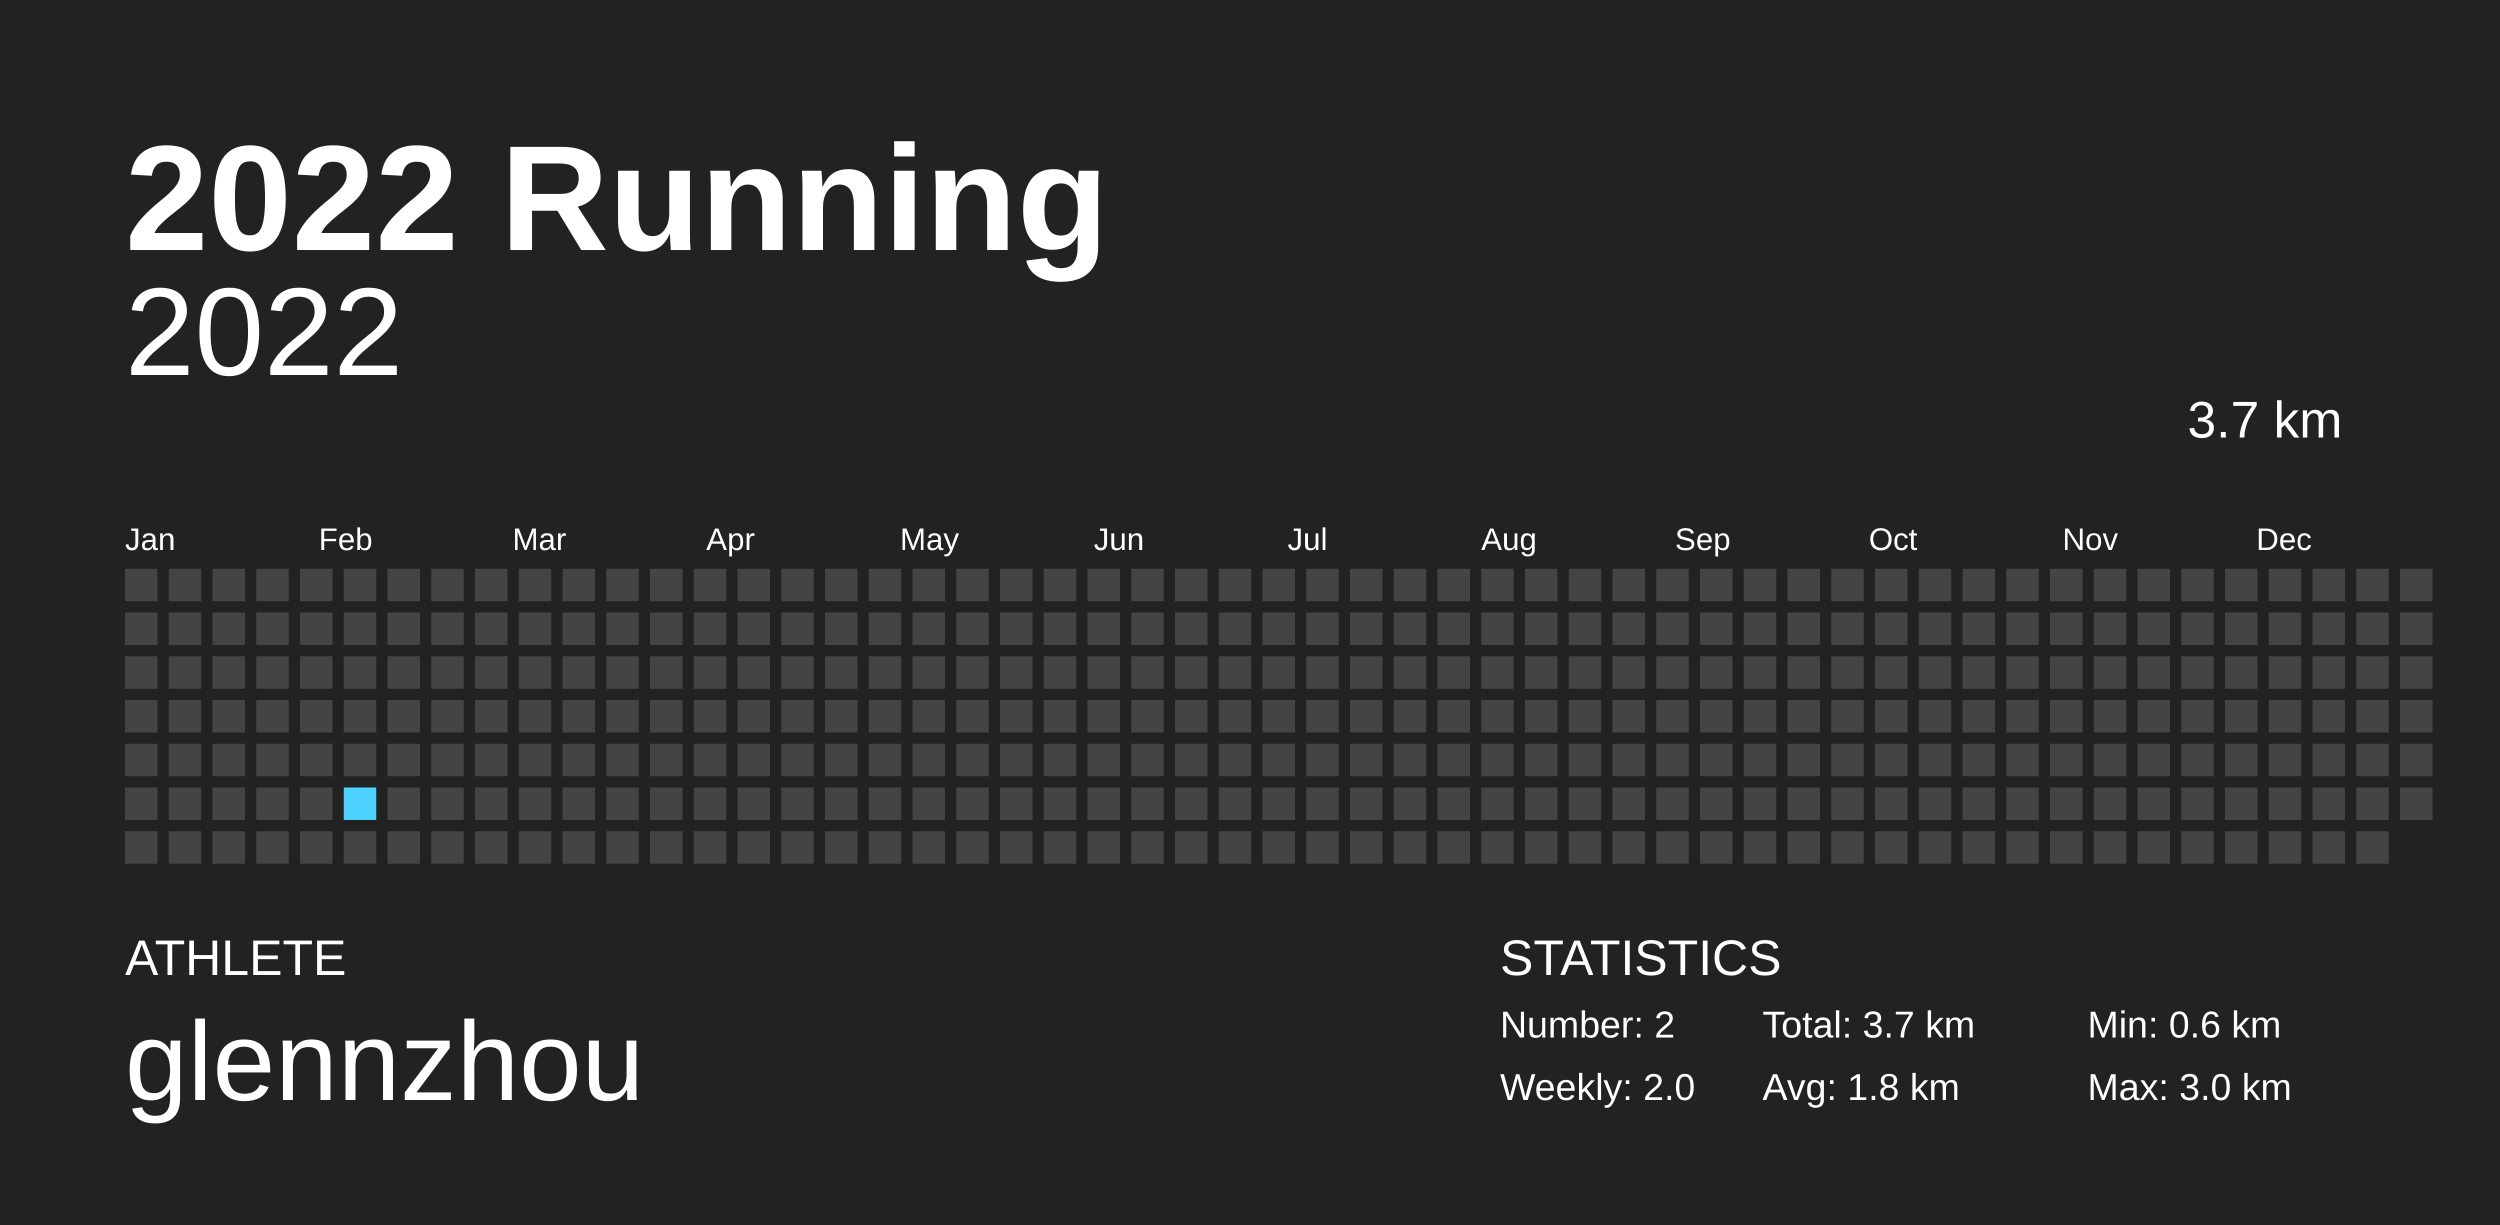
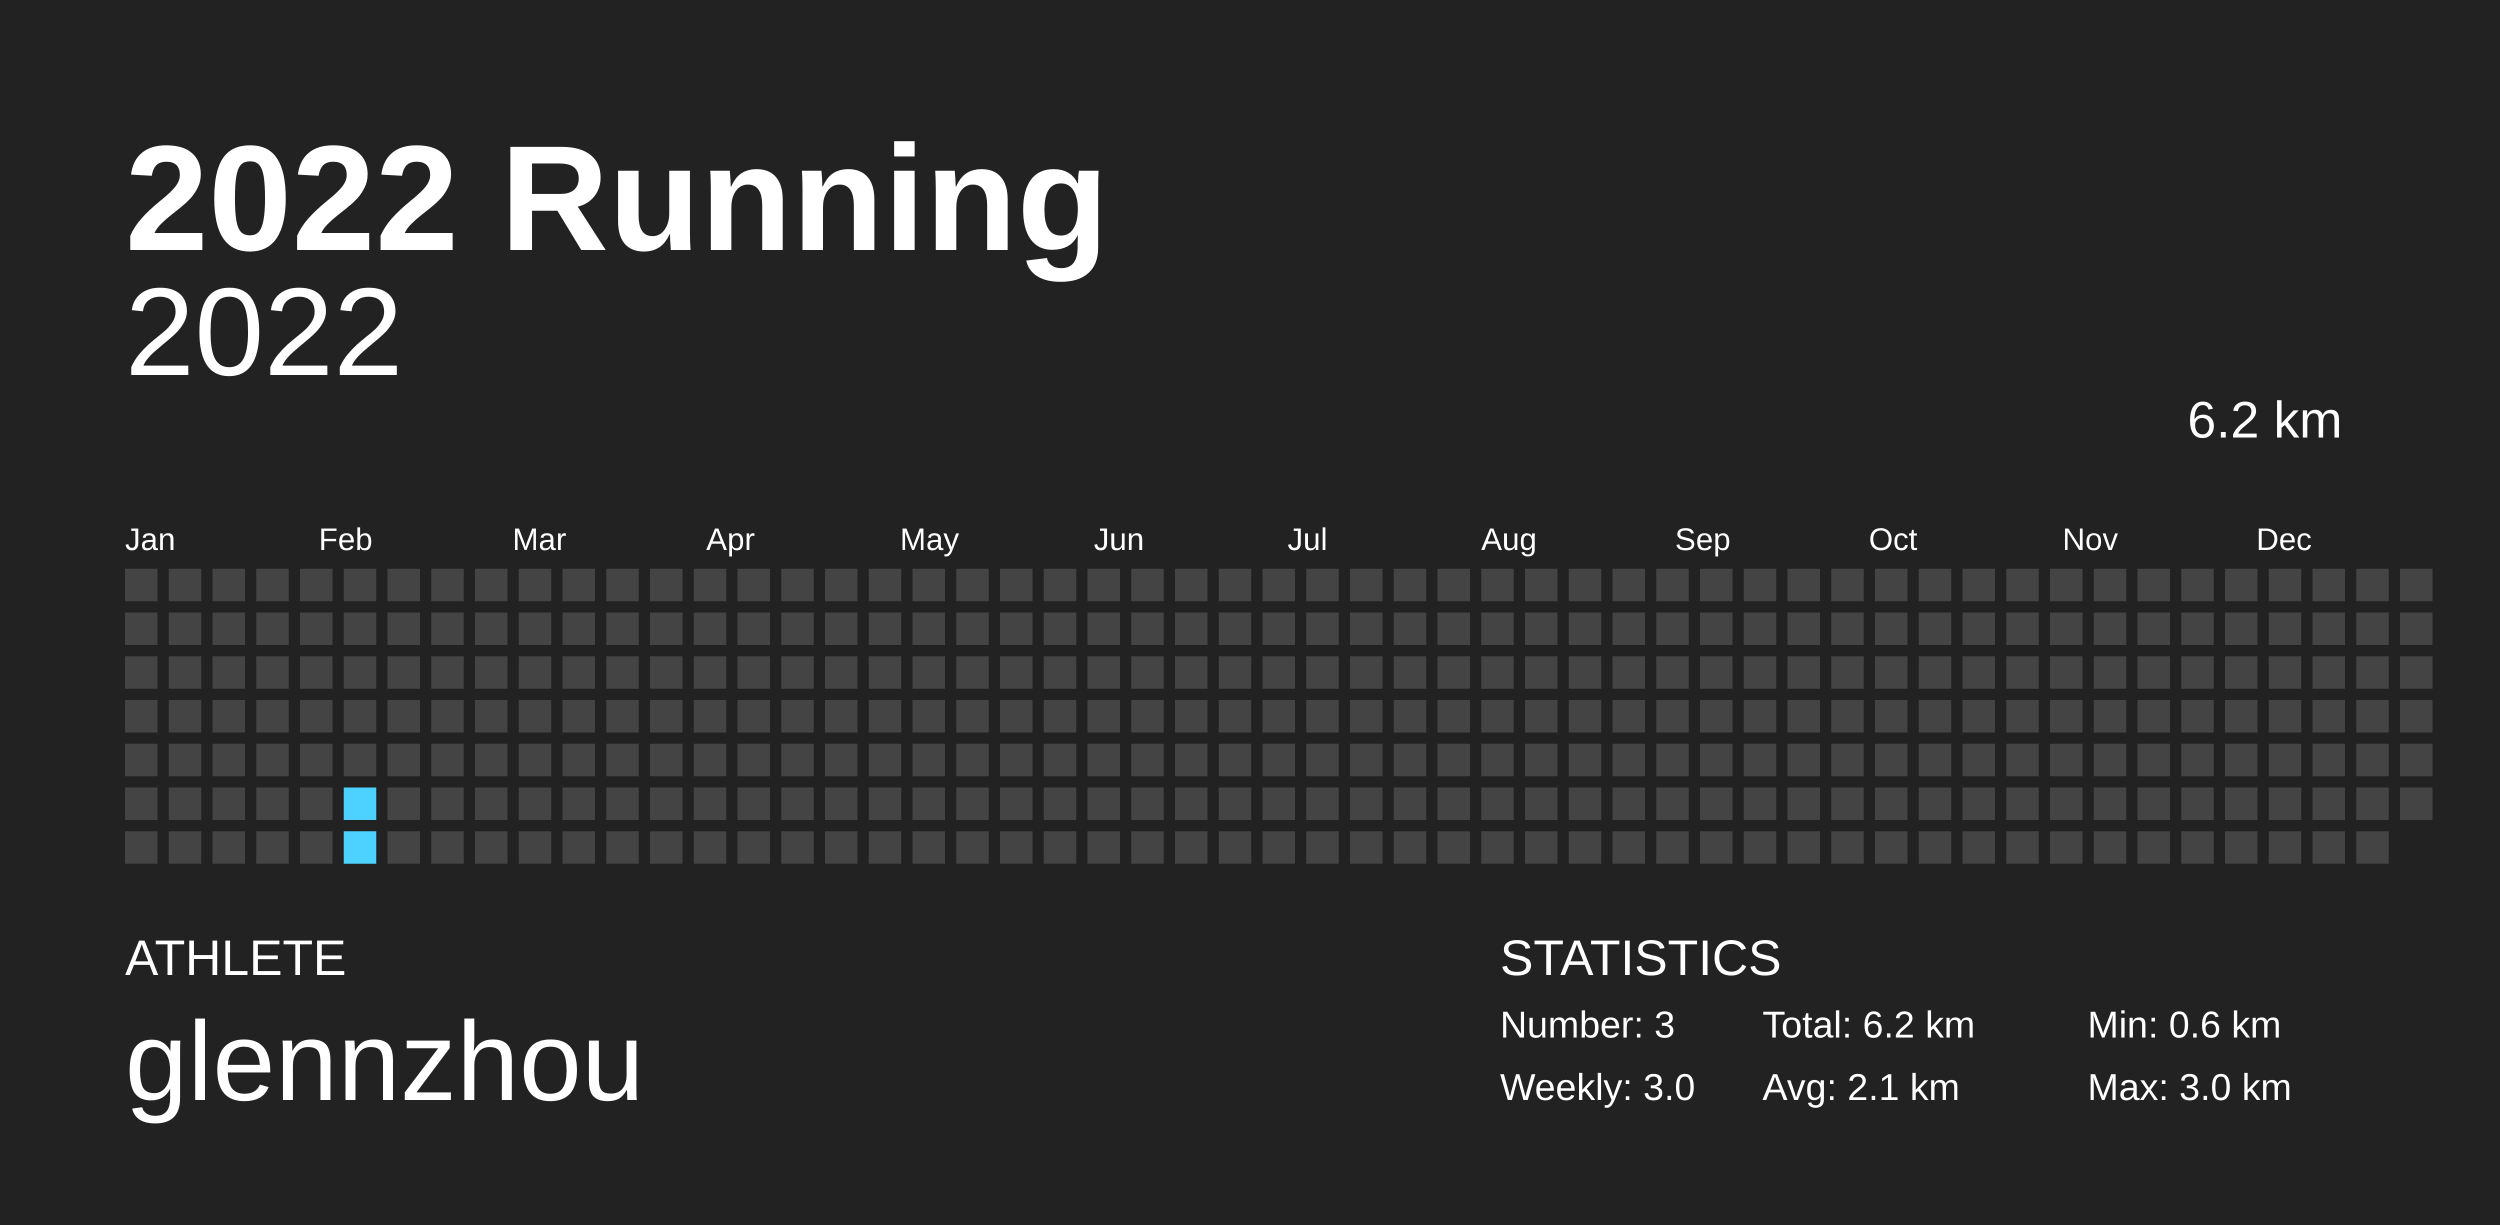
<svg xmlns="http://www.w3.org/2000/svg" baseProfile="full" height="98mm" version="1.1" viewBox="0,0,200,98" width="200mm">
  <defs />
  <rect fill="#222222" height="98" width="200" x="0" y="0" />
  <text fill="#FFFFFF" style="font-size:12px; font-family:Arial; font-weight:bold;" x="10" y="20">2022 Running</text>
  <text fill="#FFFFFF" style="font-size:4px; font-family:Arial" x="10" y="78">ATHLETE</text>
  <text fill="#FFFFFF" style="font-size:9px; font-family:Arial" x="10" y="88">glennzhou</text>
  <text fill="#FFFFFF" style="font-size:4px; font-family:Arial" x="120" y="78">STATISTICS</text>
-   <text fill="#FFFFFF" style="font-size:3px; font-family:Arial" x="120" y="83">Number: 2</text>
-   <text fill="#FFFFFF" style="font-size:3px; font-family:Arial" x="120" y="88">Weekly: 2.0</text>
-   <text fill="#FFFFFF" style="font-size:3px; font-family:Arial" x="141" y="83">Total: 3.7 km</text>
-   <text fill="#FFFFFF" style="font-size:3px; font-family:Arial" x="141" y="88">Avg: 1.8 km</text>
+   <text fill="#FFFFFF" style="font-size:3px; font-family:Arial" x="120" y="83">Number: 3</text>
+   <text fill="#FFFFFF" style="font-size:3px; font-family:Arial" x="120" y="88">Weekly: 3.0</text>
+   <text fill="#FFFFFF" style="font-size:3px; font-family:Arial" x="141" y="83">Total: 6.2 km</text>
+   <text fill="#FFFFFF" style="font-size:3px; font-family:Arial" x="141" y="88">Avg: 2.1 km</text>
  <text fill="#FFFFFF" style="font-size:3px; font-family:Arial" x="167" y="83">Min: 0.6 km</text>
  <text fill="#FFFFFF" style="font-size:3px; font-family:Arial" x="167" y="88">Max: 3.0 km</text>
  <text alignment-baseline="hanging" fill="#FFFFFF" style="font-size:10.0px; font-family:Arial;" x="10" y="30">2022</text>
-   <text alignment-baseline="hanging" fill="#FFFFFF" style="font-size:4.125px; font-family:Arial;" x="175" y="35">3.7 km</text>
+   <text alignment-baseline="hanging" fill="#FFFFFF" style="font-size:4.125px; font-family:Arial;" x="175" y="35">6.2 km</text>
  <text fill="#FFFFFF" style="font-size:2.5px; font-family:Arial" x="10.0" y="44">Jan</text>
  <text fill="#FFFFFF" style="font-size:2.5px; font-family:Arial" x="25.5" y="44">Feb</text>
  <text fill="#FFFFFF" style="font-size:2.5px; font-family:Arial" x="41.0" y="44">Mar</text>
  <text fill="#FFFFFF" style="font-size:2.5px; font-family:Arial" x="56.5" y="44">Apr</text>
  <text fill="#FFFFFF" style="font-size:2.5px; font-family:Arial" x="72.0" y="44">May</text>
  <text fill="#FFFFFF" style="font-size:2.5px; font-family:Arial" x="87.5" y="44">Jun</text>
  <text fill="#FFFFFF" style="font-size:2.5px; font-family:Arial" x="103.0" y="44">Jul</text>
  <text fill="#FFFFFF" style="font-size:2.5px; font-family:Arial" x="118.5" y="44">Aug</text>
  <text fill="#FFFFFF" style="font-size:2.5px; font-family:Arial" x="134.0" y="44">Sep</text>
  <text fill="#FFFFFF" style="font-size:2.5px; font-family:Arial" x="149.5" y="44">Oct</text>
  <text fill="#FFFFFF" style="font-size:2.5px; font-family:Arial" x="165.0" y="44">Nov</text>
  <text fill="#FFFFFF" style="font-size:2.5px; font-family:Arial" x="180.5" y="44">Dec</text>
  <rect fill="#444444" height="2.6" width="2.6" x="10.0" y="45.5" />
  <rect fill="#444444" height="2.6" width="2.6" x="10.0" y="49.0" />
  <rect fill="#444444" height="2.6" width="2.6" x="10.0" y="52.5" />
  <rect fill="#444444" height="2.6" width="2.6" x="10.0" y="56.0" />
  <rect fill="#444444" height="2.6" width="2.6" x="10.0" y="59.5" />
  <rect fill="#444444" height="2.6" width="2.6" x="10.0" y="63.0" />
  <rect fill="#444444" height="2.6" width="2.6" x="10.0" y="66.5" />
  <rect fill="#444444" height="2.6" width="2.6" x="13.5" y="45.5" />
  <rect fill="#444444" height="2.6" width="2.6" x="13.5" y="49.0" />
  <rect fill="#444444" height="2.6" width="2.6" x="13.5" y="52.5" />
  <rect fill="#444444" height="2.6" width="2.6" x="13.5" y="56.0" />
  <rect fill="#444444" height="2.6" width="2.6" x="13.5" y="59.5" />
  <rect fill="#444444" height="2.6" width="2.6" x="13.5" y="63.0" />
  <rect fill="#444444" height="2.6" width="2.6" x="13.5" y="66.5" />
  <rect fill="#444444" height="2.6" width="2.6" x="17.0" y="45.5" />
  <rect fill="#444444" height="2.6" width="2.6" x="17.0" y="49.0" />
  <rect fill="#444444" height="2.6" width="2.6" x="17.0" y="52.5" />
  <rect fill="#444444" height="2.6" width="2.6" x="17.0" y="56.0" />
  <rect fill="#444444" height="2.6" width="2.6" x="17.0" y="59.5" />
  <rect fill="#444444" height="2.6" width="2.6" x="17.0" y="63.0" />
  <rect fill="#444444" height="2.6" width="2.6" x="17.0" y="66.5" />
  <rect fill="#444444" height="2.6" width="2.6" x="20.5" y="45.5" />
  <rect fill="#444444" height="2.6" width="2.6" x="20.5" y="49.0" />
  <rect fill="#444444" height="2.6" width="2.6" x="20.5" y="52.5" />
  <rect fill="#444444" height="2.6" width="2.6" x="20.5" y="56.0" />
  <rect fill="#444444" height="2.6" width="2.6" x="20.5" y="59.5" />
  <rect fill="#444444" height="2.6" width="2.6" x="20.5" y="63.0" />
  <rect fill="#444444" height="2.6" width="2.6" x="20.5" y="66.5" />
  <rect fill="#444444" height="2.6" width="2.6" x="24.0" y="45.5" />
  <rect fill="#444444" height="2.6" width="2.6" x="24.0" y="49.0" />
  <rect fill="#444444" height="2.6" width="2.6" x="24.0" y="52.5" />
  <rect fill="#444444" height="2.6" width="2.6" x="24.0" y="56.0" />
  <rect fill="#444444" height="2.6" width="2.6" x="24.0" y="59.5" />
  <rect fill="#444444" height="2.6" width="2.6" x="24.0" y="63.0" />
  <rect fill="#444444" height="2.6" width="2.6" x="24.0" y="66.5" />
  <rect fill="#444444" height="2.6" width="2.6" x="27.5" y="45.5" />
  <rect fill="#444444" height="2.6" width="2.6" x="27.5" y="49.0" />
  <rect fill="#444444" height="2.6" width="2.6" x="27.5" y="52.5" />
  <rect fill="#444444" height="2.6" width="2.6" x="27.5" y="56.0" />
  <rect fill="#444444" height="2.6" width="2.6" x="27.5" y="59.5" />
-   <rect fill="#4DD2FF" height="2.6" width="2.6" x="27.5" y="63.0" />
-   <rect fill="#444444" height="2.6" width="2.6" x="27.5" y="66.5" />
+   <rect fill="#4dd2ff" height="2.6" width="2.6" x="27.5" y="63.0" />
+   <rect fill="#4dd2ff" height="2.6" width="2.6" x="27.5" y="66.5" />
  <rect fill="#444444" height="2.6" width="2.6" x="31.0" y="45.5" />
  <rect fill="#444444" height="2.6" width="2.6" x="31.0" y="49.0" />
  <rect fill="#444444" height="2.6" width="2.6" x="31.0" y="52.5" />
  <rect fill="#444444" height="2.6" width="2.6" x="31.0" y="56.0" />
  <rect fill="#444444" height="2.6" width="2.6" x="31.0" y="59.5" />
  <rect fill="#444444" height="2.6" width="2.6" x="31.0" y="63.0" />
  <rect fill="#444444" height="2.6" width="2.6" x="31.0" y="66.5" />
  <rect fill="#444444" height="2.6" width="2.6" x="34.5" y="45.5" />
  <rect fill="#444444" height="2.6" width="2.6" x="34.5" y="49.0" />
  <rect fill="#444444" height="2.6" width="2.6" x="34.5" y="52.5" />
  <rect fill="#444444" height="2.6" width="2.6" x="34.5" y="56.0" />
  <rect fill="#444444" height="2.6" width="2.6" x="34.5" y="59.5" />
  <rect fill="#444444" height="2.6" width="2.6" x="34.5" y="63.0" />
  <rect fill="#444444" height="2.6" width="2.6" x="34.5" y="66.5" />
  <rect fill="#444444" height="2.6" width="2.6" x="38.0" y="45.5" />
  <rect fill="#444444" height="2.6" width="2.6" x="38.0" y="49.0" />
  <rect fill="#444444" height="2.6" width="2.6" x="38.0" y="52.5" />
  <rect fill="#444444" height="2.6" width="2.6" x="38.0" y="56.0" />
  <rect fill="#444444" height="2.6" width="2.6" x="38.0" y="59.5" />
  <rect fill="#444444" height="2.6" width="2.6" x="38.0" y="63.0" />
  <rect fill="#444444" height="2.6" width="2.6" x="38.0" y="66.5" />
  <rect fill="#444444" height="2.6" width="2.6" x="41.5" y="45.5" />
  <rect fill="#444444" height="2.6" width="2.6" x="41.5" y="49.0" />
  <rect fill="#444444" height="2.6" width="2.6" x="41.5" y="52.5" />
  <rect fill="#444444" height="2.6" width="2.6" x="41.5" y="56.0" />
  <rect fill="#444444" height="2.6" width="2.6" x="41.5" y="59.5" />
  <rect fill="#444444" height="2.6" width="2.6" x="41.5" y="63.0" />
  <rect fill="#444444" height="2.6" width="2.6" x="41.5" y="66.5" />
  <rect fill="#444444" height="2.6" width="2.6" x="45.0" y="45.5" />
  <rect fill="#444444" height="2.6" width="2.6" x="45.0" y="49.0" />
  <rect fill="#444444" height="2.6" width="2.6" x="45.0" y="52.5" />
  <rect fill="#444444" height="2.6" width="2.6" x="45.0" y="56.0" />
  <rect fill="#444444" height="2.6" width="2.6" x="45.0" y="59.5" />
  <rect fill="#444444" height="2.6" width="2.6" x="45.0" y="63.0" />
  <rect fill="#444444" height="2.6" width="2.6" x="45.0" y="66.5" />
  <rect fill="#444444" height="2.6" width="2.6" x="48.5" y="45.5" />
  <rect fill="#444444" height="2.6" width="2.6" x="48.5" y="49.0" />
  <rect fill="#444444" height="2.6" width="2.6" x="48.5" y="52.5" />
  <rect fill="#444444" height="2.6" width="2.6" x="48.5" y="56.0" />
  <rect fill="#444444" height="2.6" width="2.6" x="48.5" y="59.5" />
  <rect fill="#444444" height="2.6" width="2.6" x="48.5" y="63.0" />
  <rect fill="#444444" height="2.6" width="2.6" x="48.5" y="66.5" />
  <rect fill="#444444" height="2.6" width="2.6" x="52.0" y="45.5" />
  <rect fill="#444444" height="2.6" width="2.6" x="52.0" y="49.0" />
  <rect fill="#444444" height="2.6" width="2.6" x="52.0" y="52.5" />
  <rect fill="#444444" height="2.6" width="2.6" x="52.0" y="56.0" />
  <rect fill="#444444" height="2.6" width="2.6" x="52.0" y="59.5" />
  <rect fill="#444444" height="2.6" width="2.6" x="52.0" y="63.0" />
  <rect fill="#444444" height="2.6" width="2.6" x="52.0" y="66.5" />
  <rect fill="#444444" height="2.6" width="2.6" x="55.5" y="45.5" />
  <rect fill="#444444" height="2.6" width="2.6" x="55.5" y="49.0" />
  <rect fill="#444444" height="2.6" width="2.6" x="55.5" y="52.5" />
  <rect fill="#444444" height="2.6" width="2.6" x="55.5" y="56.0" />
  <rect fill="#444444" height="2.6" width="2.6" x="55.5" y="59.5" />
  <rect fill="#444444" height="2.6" width="2.6" x="55.5" y="63.0" />
  <rect fill="#444444" height="2.6" width="2.6" x="55.5" y="66.5" />
  <rect fill="#444444" height="2.6" width="2.6" x="59.0" y="45.5" />
  <rect fill="#444444" height="2.6" width="2.6" x="59.0" y="49.0" />
  <rect fill="#444444" height="2.6" width="2.6" x="59.0" y="52.5" />
  <rect fill="#444444" height="2.6" width="2.6" x="59.0" y="56.0" />
  <rect fill="#444444" height="2.6" width="2.6" x="59.0" y="59.5" />
  <rect fill="#444444" height="2.6" width="2.6" x="59.0" y="63.0" />
  <rect fill="#444444" height="2.6" width="2.6" x="59.0" y="66.5" />
  <rect fill="#444444" height="2.6" width="2.6" x="62.5" y="45.5" />
  <rect fill="#444444" height="2.6" width="2.6" x="62.5" y="49.0" />
  <rect fill="#444444" height="2.6" width="2.6" x="62.5" y="52.5" />
  <rect fill="#444444" height="2.6" width="2.6" x="62.5" y="56.0" />
  <rect fill="#444444" height="2.6" width="2.6" x="62.5" y="59.5" />
  <rect fill="#444444" height="2.6" width="2.6" x="62.5" y="63.0" />
  <rect fill="#444444" height="2.6" width="2.6" x="62.5" y="66.5" />
  <rect fill="#444444" height="2.6" width="2.6" x="66.0" y="45.5" />
  <rect fill="#444444" height="2.6" width="2.6" x="66.0" y="49.0" />
  <rect fill="#444444" height="2.6" width="2.6" x="66.0" y="52.5" />
  <rect fill="#444444" height="2.6" width="2.6" x="66.0" y="56.0" />
  <rect fill="#444444" height="2.6" width="2.6" x="66.0" y="59.5" />
  <rect fill="#444444" height="2.6" width="2.6" x="66.0" y="63.0" />
  <rect fill="#444444" height="2.6" width="2.6" x="66.0" y="66.5" />
  <rect fill="#444444" height="2.6" width="2.6" x="69.5" y="45.5" />
  <rect fill="#444444" height="2.6" width="2.6" x="69.5" y="49.0" />
  <rect fill="#444444" height="2.6" width="2.6" x="69.5" y="52.5" />
  <rect fill="#444444" height="2.6" width="2.6" x="69.5" y="56.0" />
  <rect fill="#444444" height="2.6" width="2.6" x="69.5" y="59.5" />
  <rect fill="#444444" height="2.6" width="2.6" x="69.5" y="63.0" />
  <rect fill="#444444" height="2.6" width="2.6" x="69.5" y="66.5" />
  <rect fill="#444444" height="2.6" width="2.6" x="73.0" y="45.5" />
  <rect fill="#444444" height="2.6" width="2.6" x="73.0" y="49.0" />
  <rect fill="#444444" height="2.6" width="2.6" x="73.0" y="52.5" />
  <rect fill="#444444" height="2.6" width="2.6" x="73.0" y="56.0" />
  <rect fill="#444444" height="2.6" width="2.6" x="73.0" y="59.5" />
  <rect fill="#444444" height="2.6" width="2.6" x="73.0" y="63.0" />
  <rect fill="#444444" height="2.6" width="2.6" x="73.0" y="66.5" />
  <rect fill="#444444" height="2.6" width="2.6" x="76.5" y="45.5" />
  <rect fill="#444444" height="2.6" width="2.6" x="76.5" y="49.0" />
  <rect fill="#444444" height="2.6" width="2.6" x="76.5" y="52.5" />
  <rect fill="#444444" height="2.6" width="2.6" x="76.5" y="56.0" />
  <rect fill="#444444" height="2.6" width="2.6" x="76.5" y="59.5" />
  <rect fill="#444444" height="2.6" width="2.6" x="76.5" y="63.0" />
  <rect fill="#444444" height="2.6" width="2.6" x="76.5" y="66.5" />
  <rect fill="#444444" height="2.6" width="2.6" x="80.0" y="45.5" />
  <rect fill="#444444" height="2.6" width="2.6" x="80.0" y="49.0" />
  <rect fill="#444444" height="2.6" width="2.6" x="80.0" y="52.5" />
  <rect fill="#444444" height="2.6" width="2.6" x="80.0" y="56.0" />
  <rect fill="#444444" height="2.6" width="2.6" x="80.0" y="59.5" />
  <rect fill="#444444" height="2.6" width="2.6" x="80.0" y="63.0" />
  <rect fill="#444444" height="2.6" width="2.6" x="80.0" y="66.5" />
  <rect fill="#444444" height="2.6" width="2.6" x="83.5" y="45.5" />
  <rect fill="#444444" height="2.6" width="2.6" x="83.5" y="49.0" />
  <rect fill="#444444" height="2.6" width="2.6" x="83.5" y="52.5" />
  <rect fill="#444444" height="2.6" width="2.6" x="83.5" y="56.0" />
  <rect fill="#444444" height="2.6" width="2.6" x="83.5" y="59.5" />
  <rect fill="#444444" height="2.6" width="2.6" x="83.5" y="63.0" />
  <rect fill="#444444" height="2.6" width="2.6" x="83.5" y="66.5" />
  <rect fill="#444444" height="2.6" width="2.6" x="87.0" y="45.5" />
  <rect fill="#444444" height="2.6" width="2.6" x="87.0" y="49.0" />
  <rect fill="#444444" height="2.6" width="2.6" x="87.0" y="52.5" />
  <rect fill="#444444" height="2.6" width="2.6" x="87.0" y="56.0" />
  <rect fill="#444444" height="2.6" width="2.6" x="87.0" y="59.5" />
  <rect fill="#444444" height="2.6" width="2.6" x="87.0" y="63.0" />
  <rect fill="#444444" height="2.6" width="2.6" x="87.0" y="66.5" />
  <rect fill="#444444" height="2.6" width="2.6" x="90.5" y="45.5" />
  <rect fill="#444444" height="2.6" width="2.6" x="90.5" y="49.0" />
  <rect fill="#444444" height="2.6" width="2.6" x="90.5" y="52.5" />
  <rect fill="#444444" height="2.6" width="2.6" x="90.5" y="56.0" />
  <rect fill="#444444" height="2.6" width="2.6" x="90.5" y="59.5" />
  <rect fill="#444444" height="2.6" width="2.6" x="90.5" y="63.0" />
  <rect fill="#444444" height="2.6" width="2.6" x="90.5" y="66.5" />
  <rect fill="#444444" height="2.6" width="2.6" x="94.0" y="45.5" />
  <rect fill="#444444" height="2.6" width="2.6" x="94.0" y="49.0" />
  <rect fill="#444444" height="2.6" width="2.6" x="94.0" y="52.5" />
  <rect fill="#444444" height="2.6" width="2.6" x="94.0" y="56.0" />
  <rect fill="#444444" height="2.6" width="2.6" x="94.0" y="59.5" />
  <rect fill="#444444" height="2.6" width="2.6" x="94.0" y="63.0" />
  <rect fill="#444444" height="2.6" width="2.6" x="94.0" y="66.5" />
  <rect fill="#444444" height="2.6" width="2.6" x="97.5" y="45.5" />
  <rect fill="#444444" height="2.6" width="2.6" x="97.5" y="49.0" />
  <rect fill="#444444" height="2.6" width="2.6" x="97.5" y="52.5" />
  <rect fill="#444444" height="2.6" width="2.6" x="97.5" y="56.0" />
  <rect fill="#444444" height="2.6" width="2.6" x="97.5" y="59.5" />
  <rect fill="#444444" height="2.6" width="2.6" x="97.5" y="63.0" />
  <rect fill="#444444" height="2.6" width="2.6" x="97.5" y="66.5" />
  <rect fill="#444444" height="2.6" width="2.6" x="101.0" y="45.5" />
  <rect fill="#444444" height="2.6" width="2.6" x="101.0" y="49.0" />
  <rect fill="#444444" height="2.6" width="2.6" x="101.0" y="52.5" />
  <rect fill="#444444" height="2.6" width="2.6" x="101.0" y="56.0" />
  <rect fill="#444444" height="2.6" width="2.6" x="101.0" y="59.5" />
  <rect fill="#444444" height="2.6" width="2.6" x="101.0" y="63.0" />
  <rect fill="#444444" height="2.6" width="2.6" x="101.0" y="66.5" />
  <rect fill="#444444" height="2.6" width="2.6" x="104.5" y="45.5" />
  <rect fill="#444444" height="2.6" width="2.6" x="104.5" y="49.0" />
  <rect fill="#444444" height="2.6" width="2.6" x="104.5" y="52.5" />
  <rect fill="#444444" height="2.6" width="2.6" x="104.5" y="56.0" />
  <rect fill="#444444" height="2.6" width="2.6" x="104.5" y="59.5" />
  <rect fill="#444444" height="2.6" width="2.6" x="104.5" y="63.0" />
  <rect fill="#444444" height="2.6" width="2.6" x="104.5" y="66.5" />
  <rect fill="#444444" height="2.6" width="2.6" x="108.0" y="45.5" />
  <rect fill="#444444" height="2.6" width="2.6" x="108.0" y="49.0" />
  <rect fill="#444444" height="2.6" width="2.6" x="108.0" y="52.5" />
  <rect fill="#444444" height="2.6" width="2.6" x="108.0" y="56.0" />
  <rect fill="#444444" height="2.6" width="2.6" x="108.0" y="59.5" />
  <rect fill="#444444" height="2.6" width="2.6" x="108.0" y="63.0" />
  <rect fill="#444444" height="2.6" width="2.6" x="108.0" y="66.5" />
  <rect fill="#444444" height="2.6" width="2.6" x="111.5" y="45.5" />
  <rect fill="#444444" height="2.6" width="2.6" x="111.5" y="49.0" />
  <rect fill="#444444" height="2.6" width="2.6" x="111.5" y="52.5" />
  <rect fill="#444444" height="2.6" width="2.6" x="111.5" y="56.0" />
  <rect fill="#444444" height="2.6" width="2.6" x="111.5" y="59.5" />
  <rect fill="#444444" height="2.6" width="2.6" x="111.5" y="63.0" />
  <rect fill="#444444" height="2.6" width="2.6" x="111.5" y="66.5" />
  <rect fill="#444444" height="2.6" width="2.6" x="115.0" y="45.5" />
  <rect fill="#444444" height="2.6" width="2.6" x="115.0" y="49.0" />
  <rect fill="#444444" height="2.6" width="2.6" x="115.0" y="52.5" />
  <rect fill="#444444" height="2.6" width="2.6" x="115.0" y="56.0" />
  <rect fill="#444444" height="2.6" width="2.6" x="115.0" y="59.5" />
  <rect fill="#444444" height="2.6" width="2.6" x="115.0" y="63.0" />
  <rect fill="#444444" height="2.6" width="2.6" x="115.0" y="66.5" />
  <rect fill="#444444" height="2.6" width="2.6" x="118.5" y="45.5" />
  <rect fill="#444444" height="2.6" width="2.6" x="118.5" y="49.0" />
  <rect fill="#444444" height="2.6" width="2.6" x="118.5" y="52.5" />
  <rect fill="#444444" height="2.6" width="2.6" x="118.5" y="56.0" />
  <rect fill="#444444" height="2.6" width="2.6" x="118.5" y="59.5" />
  <rect fill="#444444" height="2.6" width="2.6" x="118.5" y="63.0" />
  <rect fill="#444444" height="2.6" width="2.6" x="118.5" y="66.5" />
  <rect fill="#444444" height="2.6" width="2.6" x="122.0" y="45.5" />
  <rect fill="#444444" height="2.6" width="2.6" x="122.0" y="49.0" />
  <rect fill="#444444" height="2.6" width="2.6" x="122.0" y="52.5" />
  <rect fill="#444444" height="2.6" width="2.6" x="122.0" y="56.0" />
  <rect fill="#444444" height="2.6" width="2.6" x="122.0" y="59.5" />
  <rect fill="#444444" height="2.6" width="2.6" x="122.0" y="63.0" />
  <rect fill="#444444" height="2.6" width="2.6" x="122.0" y="66.5" />
  <rect fill="#444444" height="2.6" width="2.6" x="125.5" y="45.5" />
  <rect fill="#444444" height="2.6" width="2.6" x="125.5" y="49.0" />
  <rect fill="#444444" height="2.6" width="2.6" x="125.5" y="52.5" />
  <rect fill="#444444" height="2.6" width="2.6" x="125.5" y="56.0" />
  <rect fill="#444444" height="2.6" width="2.6" x="125.5" y="59.5" />
  <rect fill="#444444" height="2.6" width="2.6" x="125.5" y="63.0" />
  <rect fill="#444444" height="2.6" width="2.6" x="125.5" y="66.5" />
  <rect fill="#444444" height="2.6" width="2.6" x="129.0" y="45.5" />
  <rect fill="#444444" height="2.6" width="2.6" x="129.0" y="49.0" />
  <rect fill="#444444" height="2.6" width="2.6" x="129.0" y="52.5" />
  <rect fill="#444444" height="2.6" width="2.6" x="129.0" y="56.0" />
  <rect fill="#444444" height="2.6" width="2.6" x="129.0" y="59.5" />
  <rect fill="#444444" height="2.6" width="2.6" x="129.0" y="63.0" />
  <rect fill="#444444" height="2.6" width="2.6" x="129.0" y="66.5" />
  <rect fill="#444444" height="2.6" width="2.6" x="132.5" y="45.5" />
  <rect fill="#444444" height="2.6" width="2.6" x="132.5" y="49.0" />
  <rect fill="#444444" height="2.6" width="2.6" x="132.5" y="52.5" />
  <rect fill="#444444" height="2.6" width="2.6" x="132.5" y="56.0" />
  <rect fill="#444444" height="2.6" width="2.6" x="132.5" y="59.5" />
  <rect fill="#444444" height="2.6" width="2.6" x="132.5" y="63.0" />
  <rect fill="#444444" height="2.6" width="2.6" x="132.5" y="66.5" />
  <rect fill="#444444" height="2.6" width="2.6" x="136.0" y="45.5" />
  <rect fill="#444444" height="2.6" width="2.6" x="136.0" y="49.0" />
  <rect fill="#444444" height="2.6" width="2.6" x="136.0" y="52.5" />
  <rect fill="#444444" height="2.6" width="2.6" x="136.0" y="56.0" />
  <rect fill="#444444" height="2.6" width="2.6" x="136.0" y="59.5" />
  <rect fill="#444444" height="2.6" width="2.6" x="136.0" y="63.0" />
  <rect fill="#444444" height="2.6" width="2.6" x="136.0" y="66.5" />
  <rect fill="#444444" height="2.6" width="2.6" x="139.5" y="45.5" />
  <rect fill="#444444" height="2.6" width="2.6" x="139.5" y="49.0" />
  <rect fill="#444444" height="2.6" width="2.6" x="139.5" y="52.5" />
  <rect fill="#444444" height="2.6" width="2.6" x="139.5" y="56.0" />
  <rect fill="#444444" height="2.6" width="2.6" x="139.5" y="59.5" />
  <rect fill="#444444" height="2.6" width="2.6" x="139.5" y="63.0" />
  <rect fill="#444444" height="2.6" width="2.6" x="139.5" y="66.5" />
  <rect fill="#444444" height="2.6" width="2.6" x="143.0" y="45.5" />
  <rect fill="#444444" height="2.6" width="2.6" x="143.0" y="49.0" />
  <rect fill="#444444" height="2.6" width="2.6" x="143.0" y="52.5" />
  <rect fill="#444444" height="2.6" width="2.6" x="143.0" y="56.0" />
  <rect fill="#444444" height="2.6" width="2.6" x="143.0" y="59.5" />
  <rect fill="#444444" height="2.6" width="2.6" x="143.0" y="63.0" />
  <rect fill="#444444" height="2.6" width="2.6" x="143.0" y="66.5" />
  <rect fill="#444444" height="2.6" width="2.6" x="146.5" y="45.5" />
  <rect fill="#444444" height="2.6" width="2.6" x="146.5" y="49.0" />
  <rect fill="#444444" height="2.6" width="2.6" x="146.5" y="52.5" />
  <rect fill="#444444" height="2.6" width="2.6" x="146.5" y="56.0" />
  <rect fill="#444444" height="2.6" width="2.6" x="146.5" y="59.5" />
  <rect fill="#444444" height="2.6" width="2.6" x="146.5" y="63.0" />
  <rect fill="#444444" height="2.6" width="2.6" x="146.5" y="66.5" />
  <rect fill="#444444" height="2.6" width="2.6" x="150.0" y="45.5" />
  <rect fill="#444444" height="2.6" width="2.6" x="150.0" y="49.0" />
  <rect fill="#444444" height="2.6" width="2.6" x="150.0" y="52.5" />
  <rect fill="#444444" height="2.6" width="2.6" x="150.0" y="56.0" />
  <rect fill="#444444" height="2.6" width="2.6" x="150.0" y="59.5" />
  <rect fill="#444444" height="2.6" width="2.6" x="150.0" y="63.0" />
  <rect fill="#444444" height="2.6" width="2.6" x="150.0" y="66.5" />
  <rect fill="#444444" height="2.6" width="2.6" x="153.5" y="45.5" />
  <rect fill="#444444" height="2.6" width="2.6" x="153.5" y="49.0" />
  <rect fill="#444444" height="2.6" width="2.6" x="153.5" y="52.5" />
  <rect fill="#444444" height="2.6" width="2.6" x="153.5" y="56.0" />
  <rect fill="#444444" height="2.6" width="2.6" x="153.5" y="59.5" />
  <rect fill="#444444" height="2.6" width="2.6" x="153.5" y="63.0" />
  <rect fill="#444444" height="2.6" width="2.6" x="153.5" y="66.5" />
  <rect fill="#444444" height="2.6" width="2.6" x="157.0" y="45.5" />
  <rect fill="#444444" height="2.6" width="2.6" x="157.0" y="49.0" />
  <rect fill="#444444" height="2.6" width="2.6" x="157.0" y="52.5" />
  <rect fill="#444444" height="2.6" width="2.6" x="157.0" y="56.0" />
  <rect fill="#444444" height="2.6" width="2.6" x="157.0" y="59.5" />
  <rect fill="#444444" height="2.6" width="2.6" x="157.0" y="63.0" />
  <rect fill="#444444" height="2.6" width="2.6" x="157.0" y="66.5" />
  <rect fill="#444444" height="2.6" width="2.6" x="160.5" y="45.5" />
  <rect fill="#444444" height="2.6" width="2.6" x="160.5" y="49.0" />
  <rect fill="#444444" height="2.6" width="2.6" x="160.5" y="52.5" />
  <rect fill="#444444" height="2.6" width="2.6" x="160.5" y="56.0" />
  <rect fill="#444444" height="2.6" width="2.6" x="160.5" y="59.5" />
  <rect fill="#444444" height="2.6" width="2.6" x="160.5" y="63.0" />
  <rect fill="#444444" height="2.6" width="2.6" x="160.5" y="66.5" />
  <rect fill="#444444" height="2.6" width="2.6" x="164.0" y="45.5" />
  <rect fill="#444444" height="2.6" width="2.6" x="164.0" y="49.0" />
  <rect fill="#444444" height="2.6" width="2.6" x="164.0" y="52.5" />
  <rect fill="#444444" height="2.6" width="2.6" x="164.0" y="56.0" />
  <rect fill="#444444" height="2.6" width="2.6" x="164.0" y="59.5" />
  <rect fill="#444444" height="2.6" width="2.6" x="164.0" y="63.0" />
  <rect fill="#444444" height="2.6" width="2.6" x="164.0" y="66.5" />
  <rect fill="#444444" height="2.6" width="2.6" x="167.5" y="45.5" />
  <rect fill="#444444" height="2.6" width="2.6" x="167.5" y="49.0" />
  <rect fill="#444444" height="2.6" width="2.6" x="167.5" y="52.5" />
  <rect fill="#444444" height="2.6" width="2.6" x="167.5" y="56.0" />
  <rect fill="#444444" height="2.6" width="2.6" x="167.5" y="59.5" />
  <rect fill="#444444" height="2.6" width="2.6" x="167.5" y="63.0" />
  <rect fill="#444444" height="2.6" width="2.6" x="167.5" y="66.5" />
  <rect fill="#444444" height="2.6" width="2.6" x="171.0" y="45.5" />
  <rect fill="#444444" height="2.6" width="2.6" x="171.0" y="49.0" />
  <rect fill="#444444" height="2.6" width="2.6" x="171.0" y="52.5" />
  <rect fill="#444444" height="2.6" width="2.6" x="171.0" y="56.0" />
  <rect fill="#444444" height="2.6" width="2.6" x="171.0" y="59.5" />
  <rect fill="#444444" height="2.6" width="2.6" x="171.0" y="63.0" />
  <rect fill="#444444" height="2.6" width="2.6" x="171.0" y="66.5" />
  <rect fill="#444444" height="2.6" width="2.6" x="174.5" y="45.5" />
  <rect fill="#444444" height="2.6" width="2.6" x="174.5" y="49.0" />
  <rect fill="#444444" height="2.6" width="2.6" x="174.5" y="52.5" />
  <rect fill="#444444" height="2.6" width="2.6" x="174.5" y="56.0" />
  <rect fill="#444444" height="2.6" width="2.6" x="174.5" y="59.5" />
  <rect fill="#444444" height="2.6" width="2.6" x="174.5" y="63.0" />
  <rect fill="#444444" height="2.6" width="2.6" x="174.5" y="66.5" />
  <rect fill="#444444" height="2.6" width="2.6" x="178.0" y="45.5" />
  <rect fill="#444444" height="2.6" width="2.6" x="178.0" y="49.0" />
  <rect fill="#444444" height="2.6" width="2.6" x="178.0" y="52.5" />
  <rect fill="#444444" height="2.6" width="2.6" x="178.0" y="56.0" />
  <rect fill="#444444" height="2.6" width="2.6" x="178.0" y="59.5" />
  <rect fill="#444444" height="2.6" width="2.6" x="178.0" y="63.0" />
  <rect fill="#444444" height="2.6" width="2.6" x="178.0" y="66.5" />
  <rect fill="#444444" height="2.6" width="2.6" x="181.5" y="45.5" />
  <rect fill="#444444" height="2.6" width="2.6" x="181.5" y="49.0" />
  <rect fill="#444444" height="2.6" width="2.6" x="181.5" y="52.5" />
  <rect fill="#444444" height="2.6" width="2.6" x="181.5" y="56.0" />
  <rect fill="#444444" height="2.6" width="2.6" x="181.5" y="59.5" />
  <rect fill="#444444" height="2.6" width="2.6" x="181.5" y="63.0" />
  <rect fill="#444444" height="2.6" width="2.6" x="181.5" y="66.5" />
  <rect fill="#444444" height="2.6" width="2.6" x="185.0" y="45.5" />
  <rect fill="#444444" height="2.6" width="2.6" x="185.0" y="49.0" />
  <rect fill="#444444" height="2.6" width="2.6" x="185.0" y="52.5" />
  <rect fill="#444444" height="2.6" width="2.6" x="185.0" y="56.0" />
  <rect fill="#444444" height="2.6" width="2.6" x="185.0" y="59.5" />
  <rect fill="#444444" height="2.6" width="2.6" x="185.0" y="63.0" />
  <rect fill="#444444" height="2.6" width="2.6" x="185.0" y="66.5" />
  <rect fill="#444444" height="2.6" width="2.6" x="188.5" y="45.5" />
  <rect fill="#444444" height="2.6" width="2.6" x="188.5" y="49.0" />
  <rect fill="#444444" height="2.6" width="2.6" x="188.5" y="52.5" />
  <rect fill="#444444" height="2.6" width="2.6" x="188.5" y="56.0" />
  <rect fill="#444444" height="2.6" width="2.6" x="188.5" y="59.5" />
  <rect fill="#444444" height="2.6" width="2.6" x="188.5" y="63.0" />
  <rect fill="#444444" height="2.6" width="2.6" x="188.5" y="66.5" />
  <rect fill="#444444" height="2.6" width="2.6" x="192.0" y="45.5" />
  <rect fill="#444444" height="2.6" width="2.6" x="192.0" y="49.0" />
  <rect fill="#444444" height="2.6" width="2.6" x="192.0" y="52.5" />
  <rect fill="#444444" height="2.6" width="2.6" x="192.0" y="56.0" />
  <rect fill="#444444" height="2.6" width="2.6" x="192.0" y="59.5" />
  <rect fill="#444444" height="2.6" width="2.6" x="192.0" y="63.0" />
</svg>
